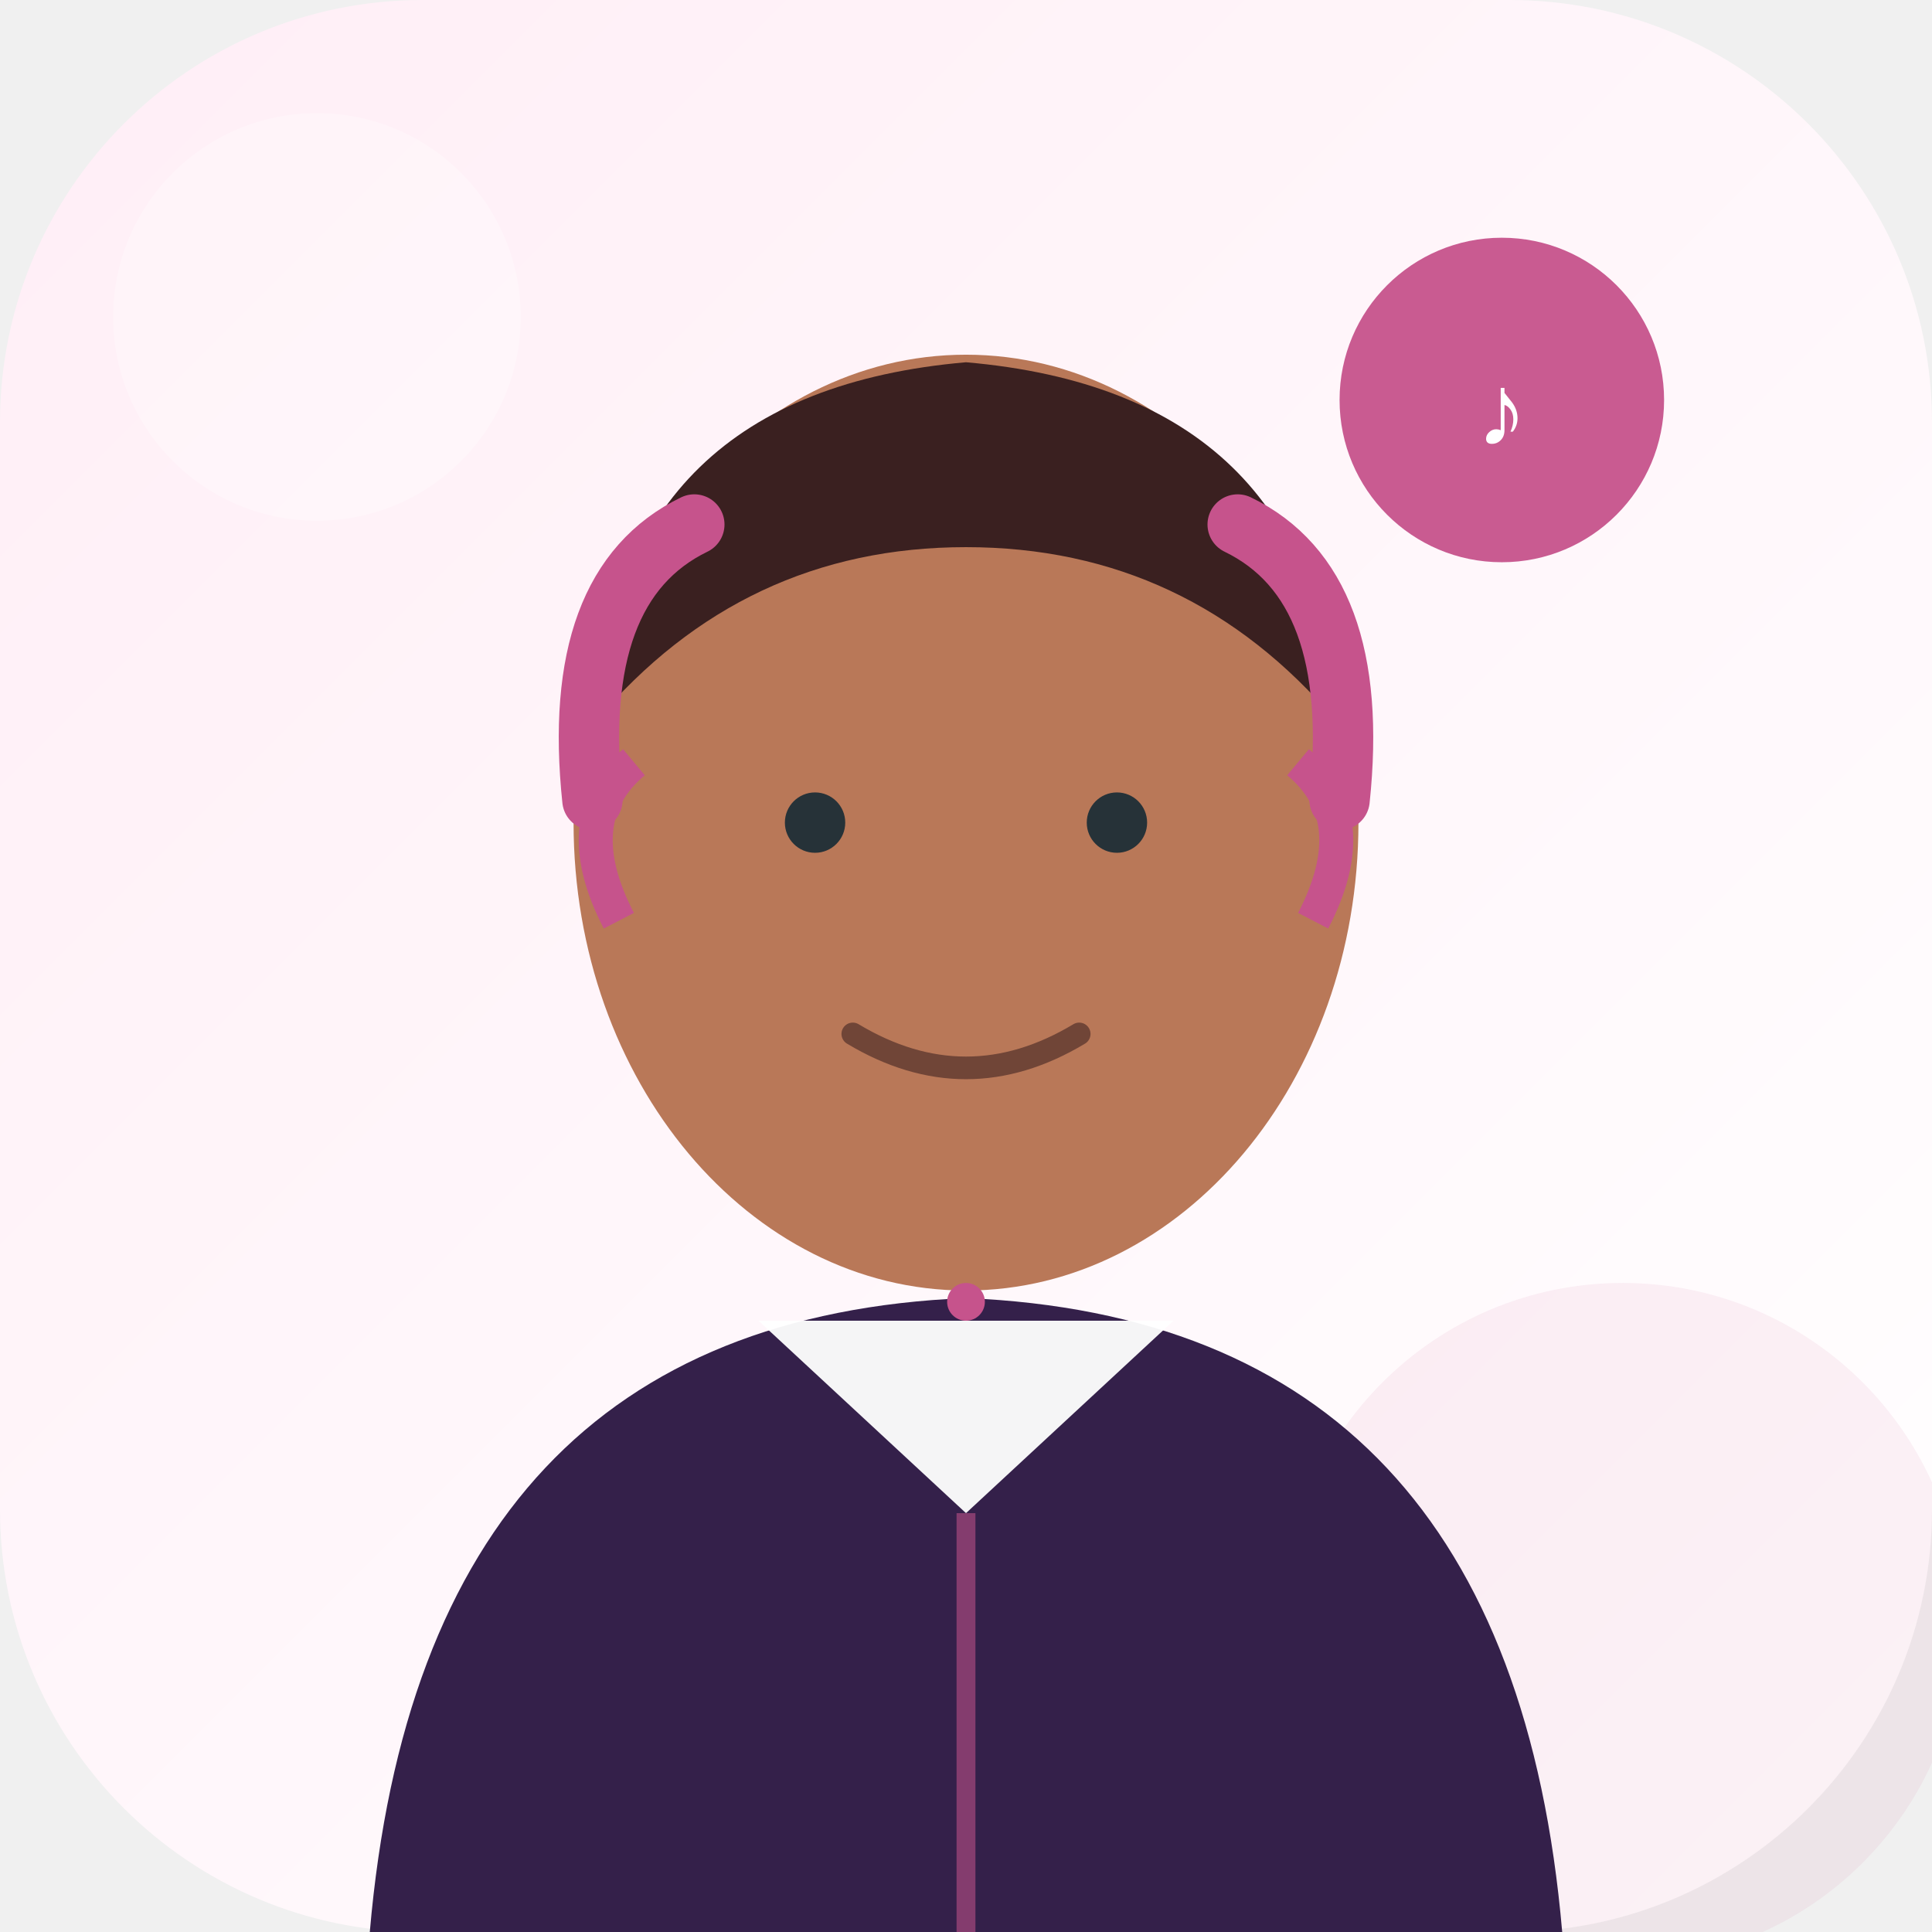
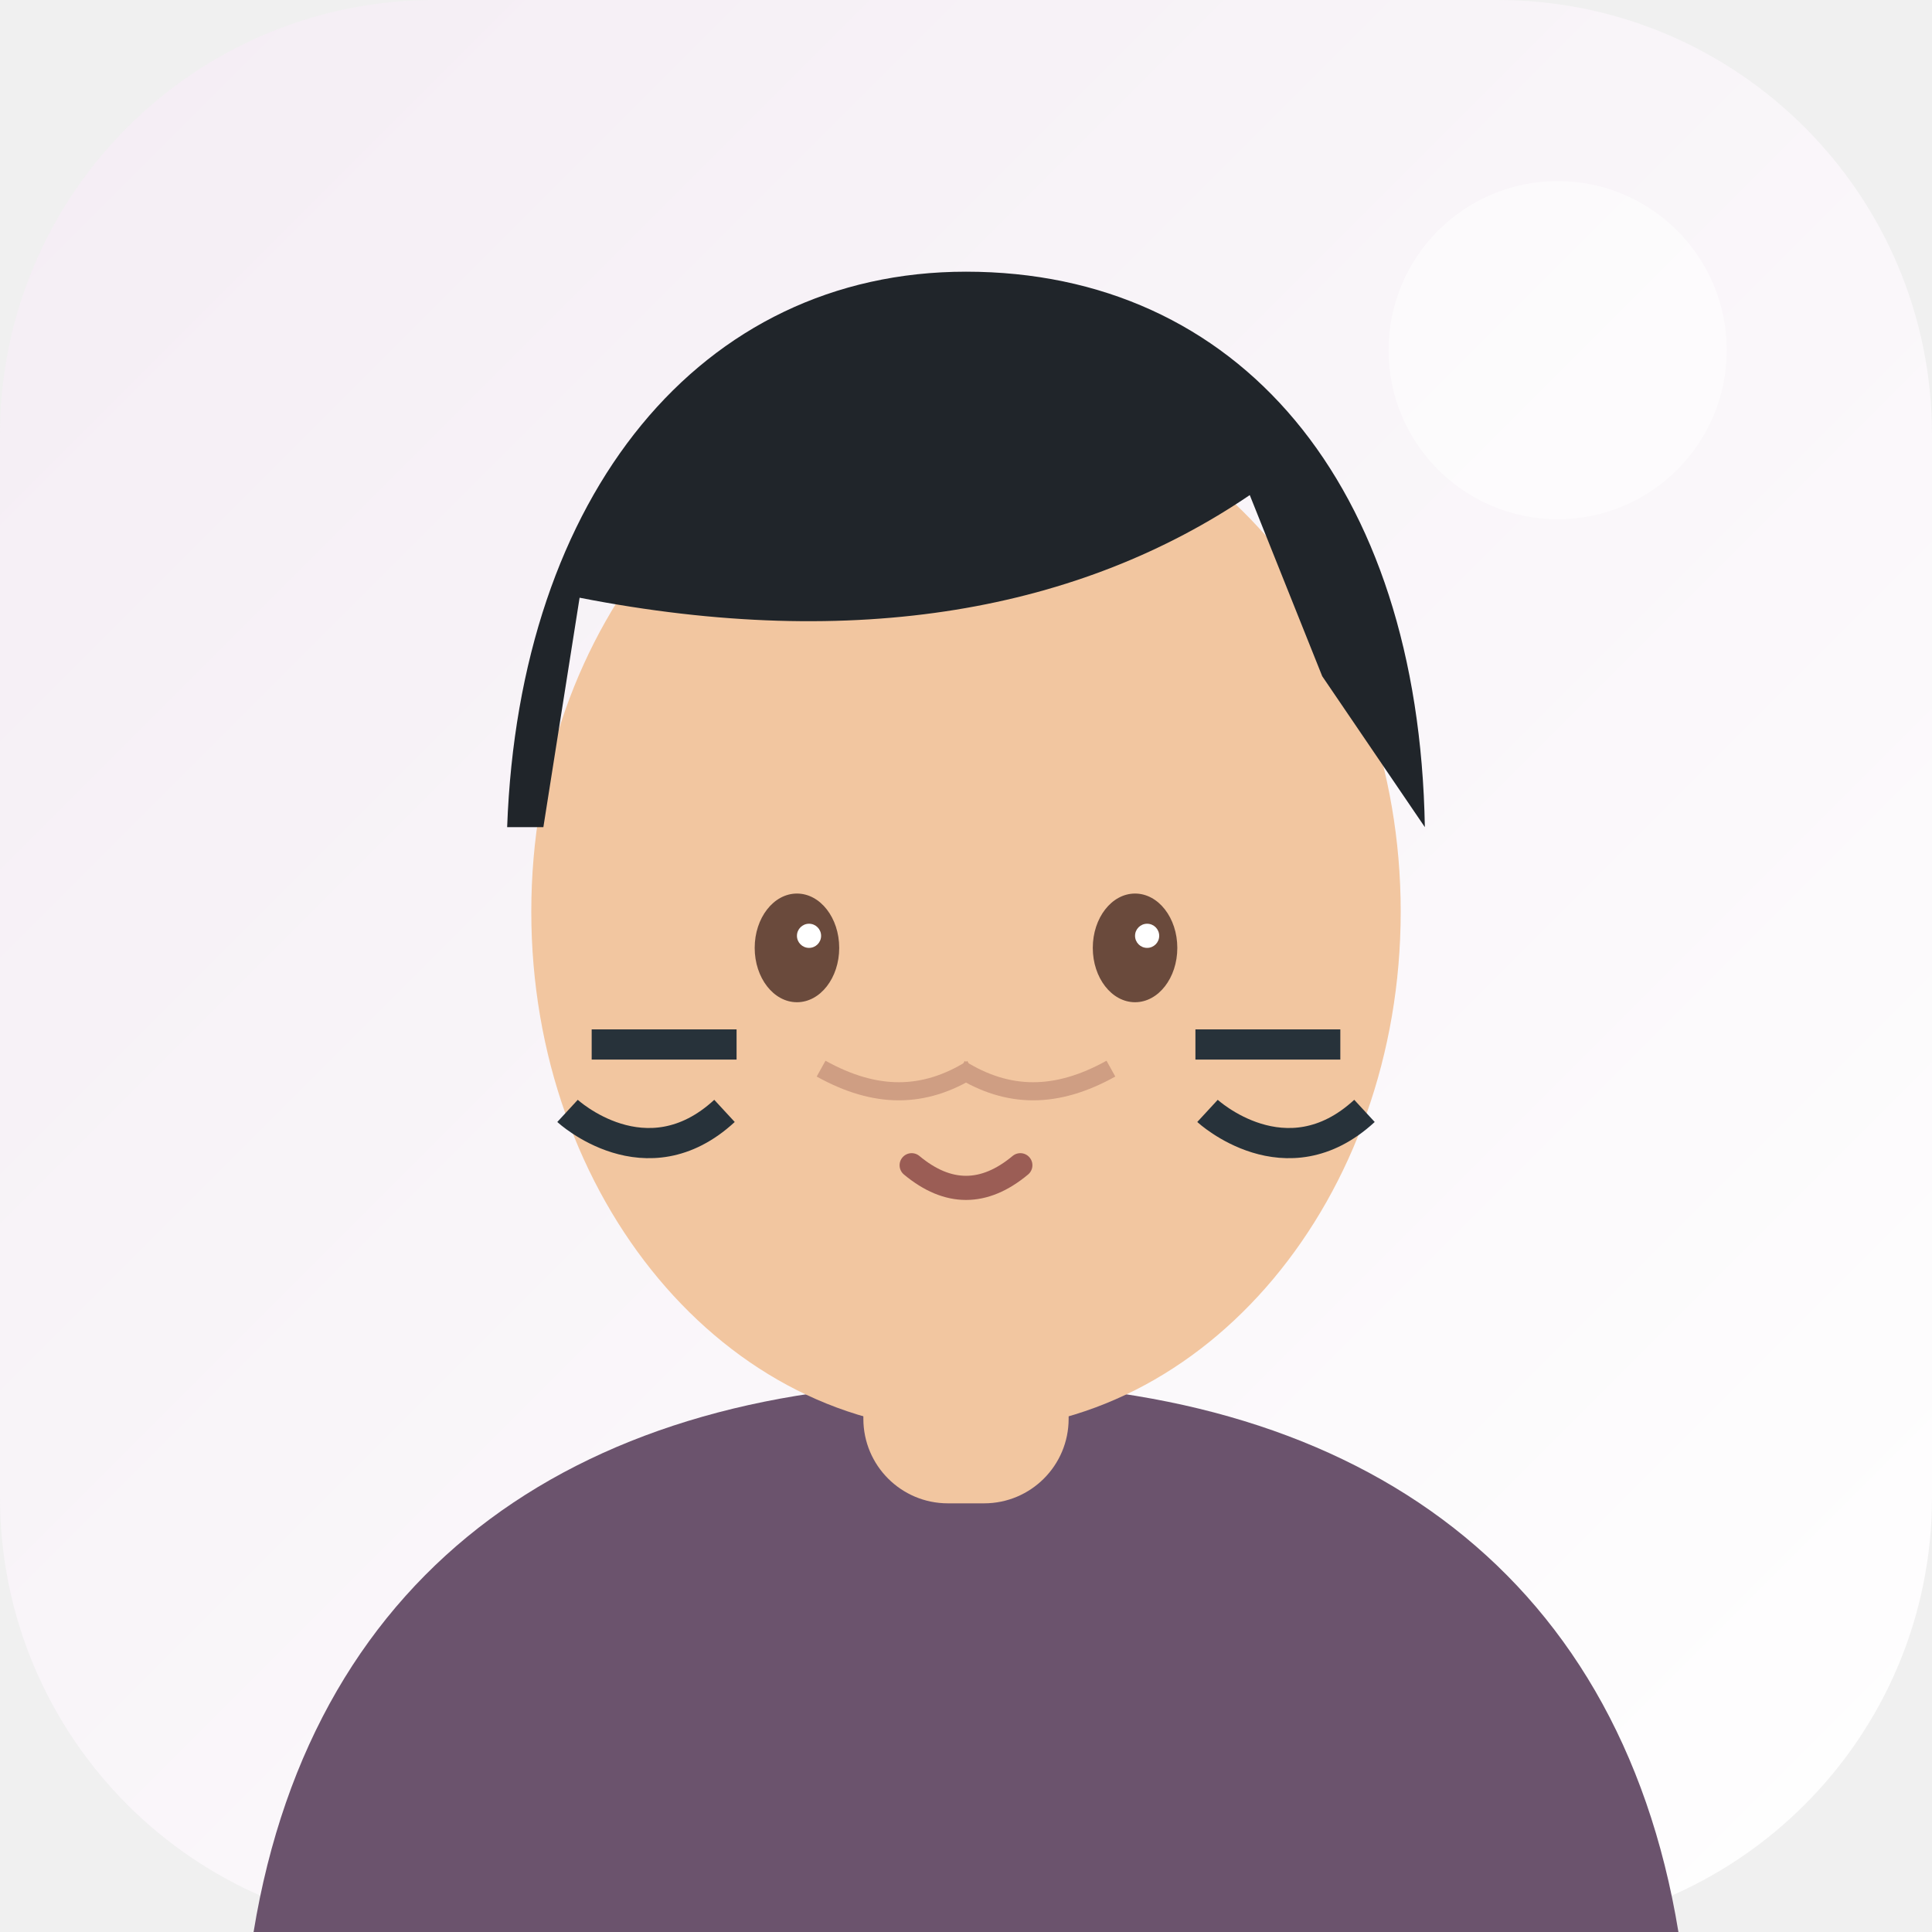
- <svg xmlns="http://www.w3.org/2000/svg" viewBox="0 0 512 512">
+ <svg xmlns="http://www.w3.org/2000/svg" viewBox="0 0 320 320">
  <defs>
-     <linearGradient id="g" x1="0" y1="0" x2="1" y2="1">
-       <stop stop-color="#ffeef6" />
-       <stop offset="1" stop-color="#ffffff" />
+     <linearGradient id="bg" x1="0" y1="0" x2="1" y2="1">
+       <stop stop-color="#F4EDF4" />
+       <stop offset="1" stop-color="#FFFFFF" />
    </linearGradient>
  </defs>
-   <rect width="512" height="512" rx="112" fill="url(#g)" />
-   <circle cx="84" cy="84" r="54" fill="#fff" opacity=".30" />
-   <circle cx="430" cy="430" r="90" fill="#c6538c" opacity=".08" />
-   <circle cx="398" cy="106" r="43" fill="#c6538c" opacity=".95" />
-   <text x="398" y="118" text-anchor="middle" font-family="Arial,sans-serif" font-size="27" font-weight="700" fill="#fff">♪</text>
-   <path d="M98 512Q112 350 256 344Q400 350 414 512Z" fill="#34204a" />
-   <path d="M201 350L256 401L311 350" fill="#ffffff" opacity=".95" />
-   <path d="M256 401V512" stroke="#c6538c" stroke-width="5" opacity=".55" />
-   <ellipse cx="256" cy="218" rx="104" ry="124" fill="#b97858" />
-   <path d="M158 191Q164 104 256 96Q348 104 354 191Q315 145 256 145Q197 145 158 191Z" fill="#3a2020" />
-   <circle cx="216" cy="218" r="8" fill="#263238" />
-   <circle cx="296" cy="218" r="8" fill="#263238" />
-   <path d="M226 274Q256 292 286 274" fill="none" stroke="#704537" stroke-width="6" stroke-linecap="round" />
-   <path d="M157 212Q151 155 184 139M355 212Q361 155 328 139" fill="none" stroke="#c6538c" stroke-width="16" stroke-linecap="round" />
-   <path d="M168 202Q150 217 164 244M344 202Q362 217 348 244" fill="none" stroke="#c6538c" stroke-width="9" />
-   <circle cx="256" cy="345" r="5" fill="#c6538c" />
+   <rect width="320" height="320" rx="72" fill="url(#bg)" />
+   <circle cx="258" cy="58" r="28" fill="#FFFFFF" opacity=".55" />
+   <path d="M42 320c10-61 55-91 118-91s108 30 118 91z" fill="#6B536D" />
+   <rect x="143" y="211" width="34" height="38" rx="14" fill="#F2C6A0" />
+   <ellipse cx="160" cy="151" rx="72" ry="86" fill="#F2C6A0" />
+   <path d="M84 137c2-55 32-92 76-92 45 0 75 35 76 92l-17-25-12-30c-28 19-65 26-111 17l-6 38z" fill="#20252A" />
+   <ellipse cx="132" cy="157" rx="7" ry="9" fill="#6A4A3C" />
+   <ellipse cx="188" cy="157" rx="7" ry="9" fill="#6A4A3C" />
+   <circle cx="134" cy="155" r="2" fill="#fff" />
+   <circle cx="190" cy="155" r="2" fill="#fff" />
+   <path d="M151 193c6 5 12 5 18 0" fill="none" stroke="#9B5D55" stroke-width="4" stroke-linecap="round" />
+   <path d="M136 177c9 5 17 5 25 0M184 177c-9 5-17 5-25 0" fill="none" stroke="#A56D5F" stroke-width="3" opacity=".45" />
+   <path d="M94 184c0 0 13 12 26 0M200 184c0 0 13 12 26 0" fill="none" stroke="#27323A" stroke-width="5" />
+   <path d="M98 173h24M198 173h24" stroke="#27323A" stroke-width="5" />
</svg>
